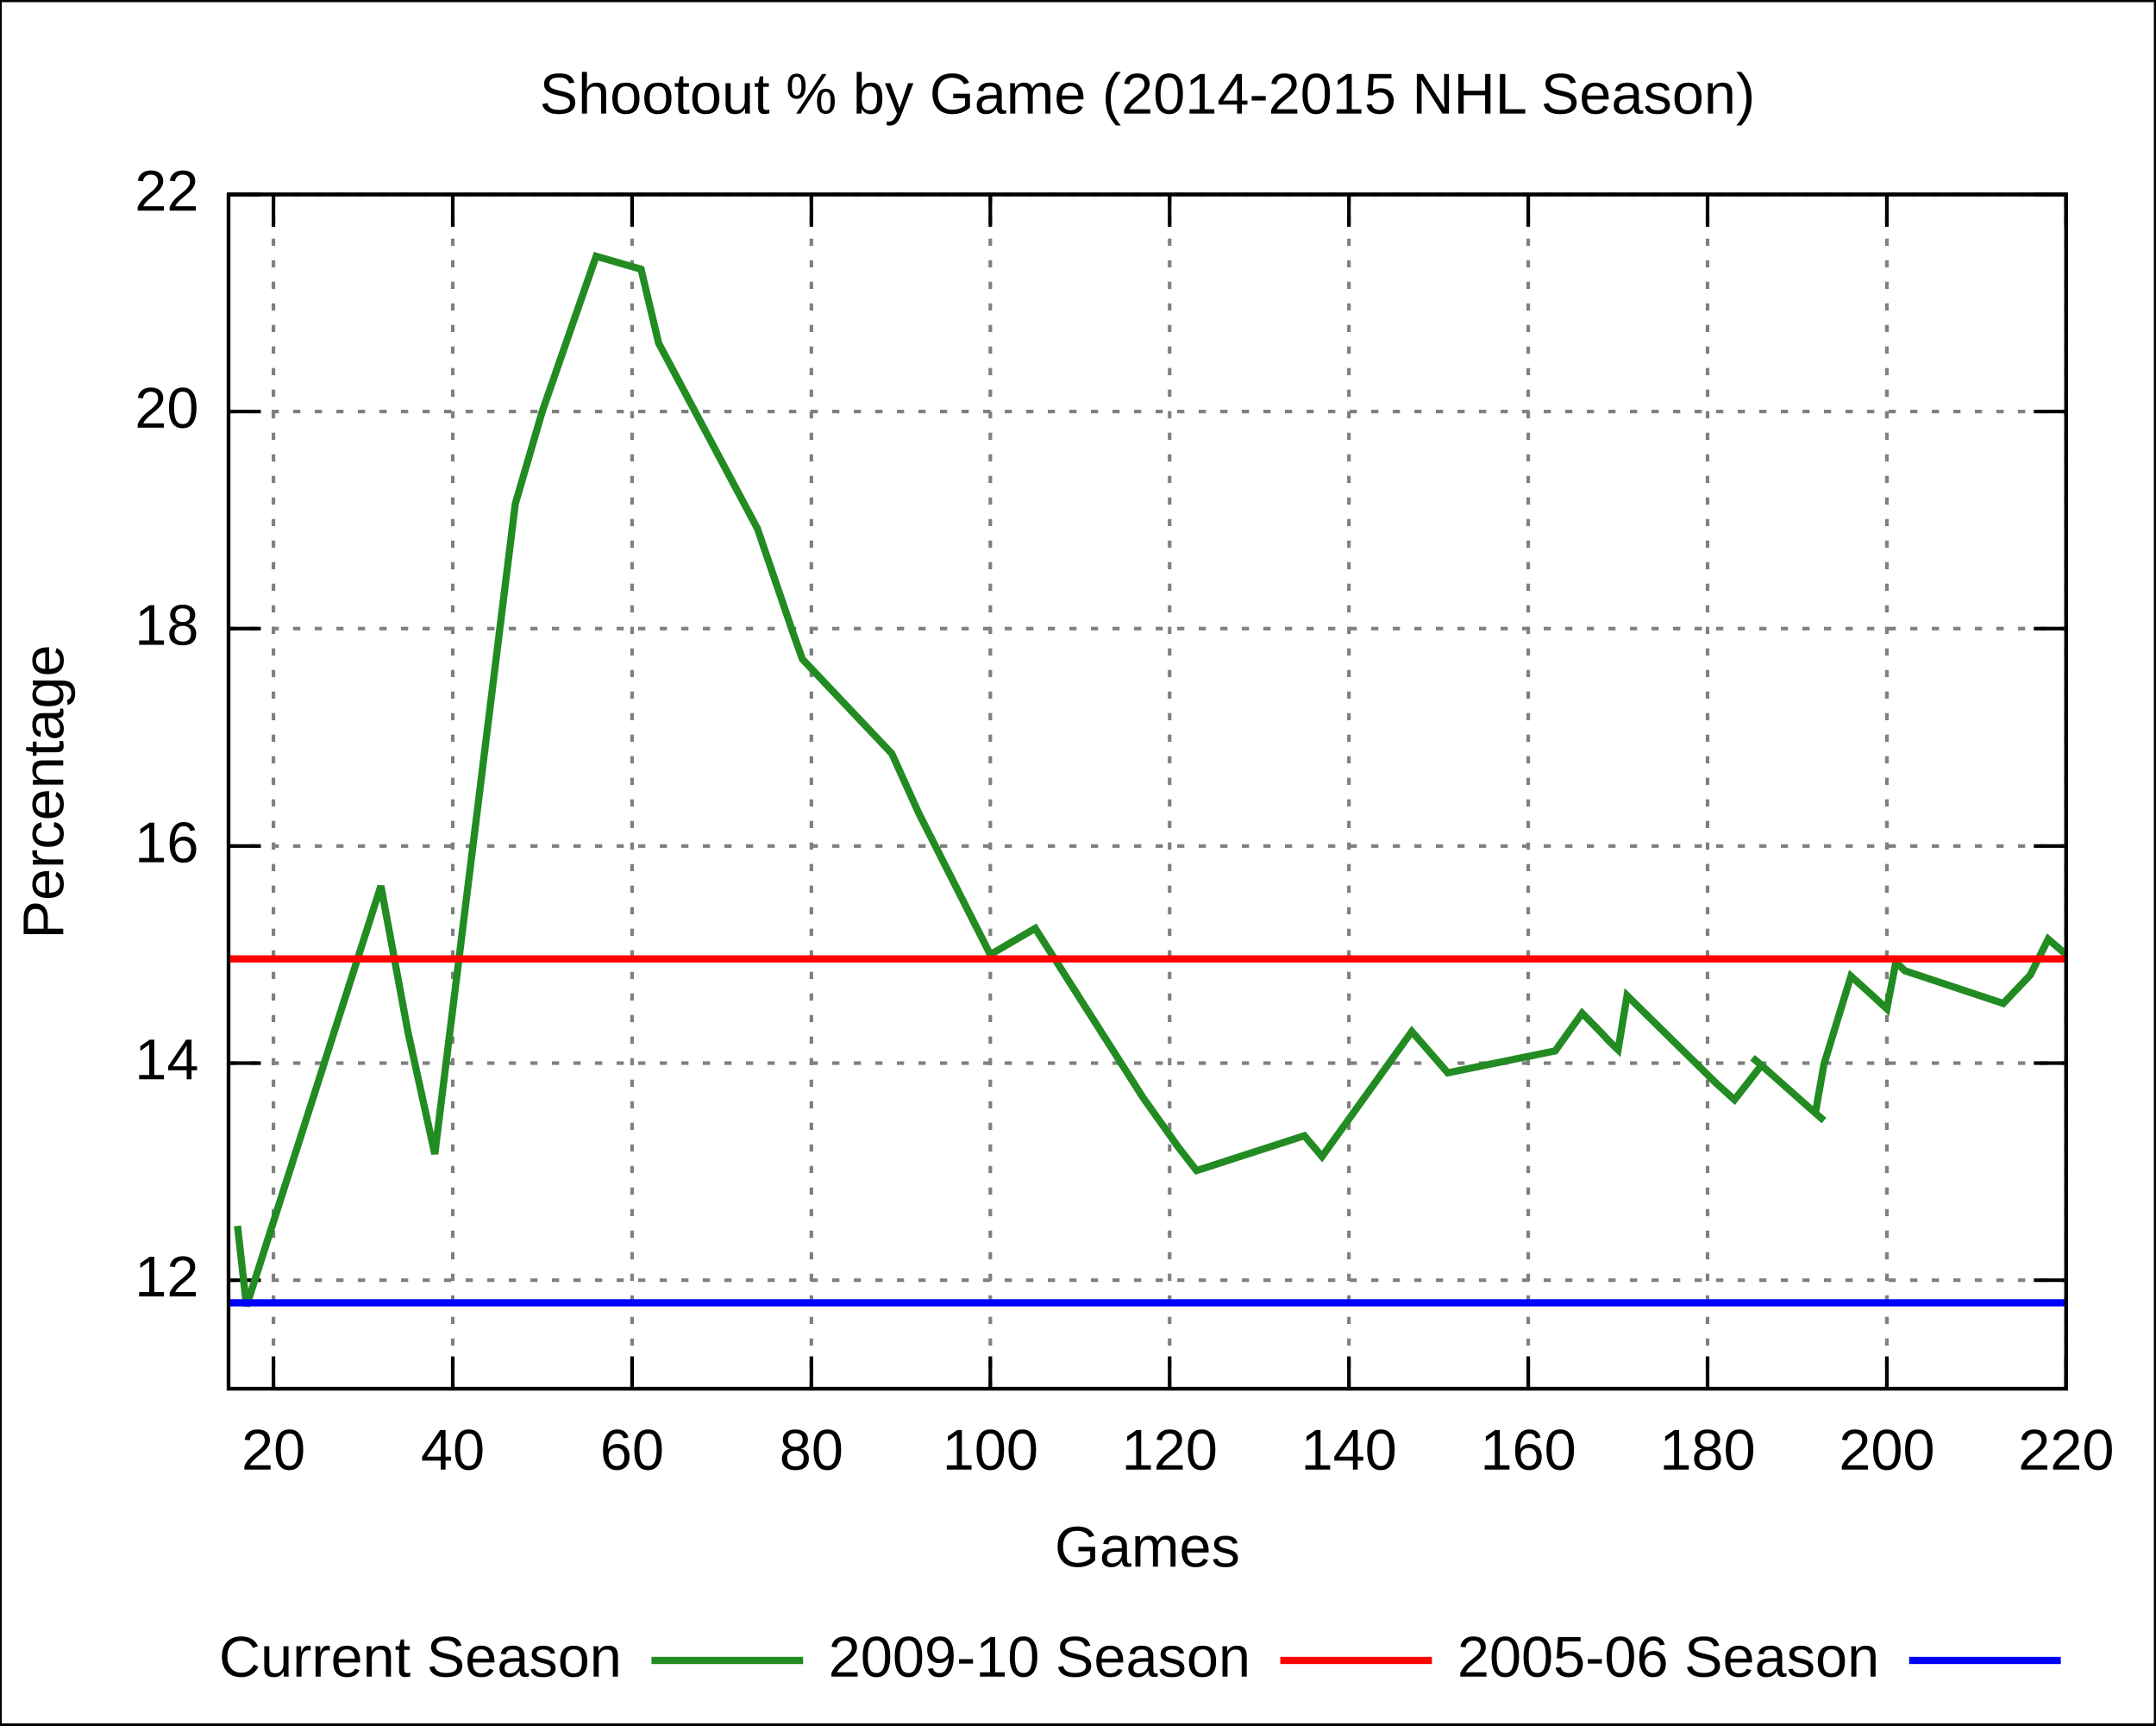
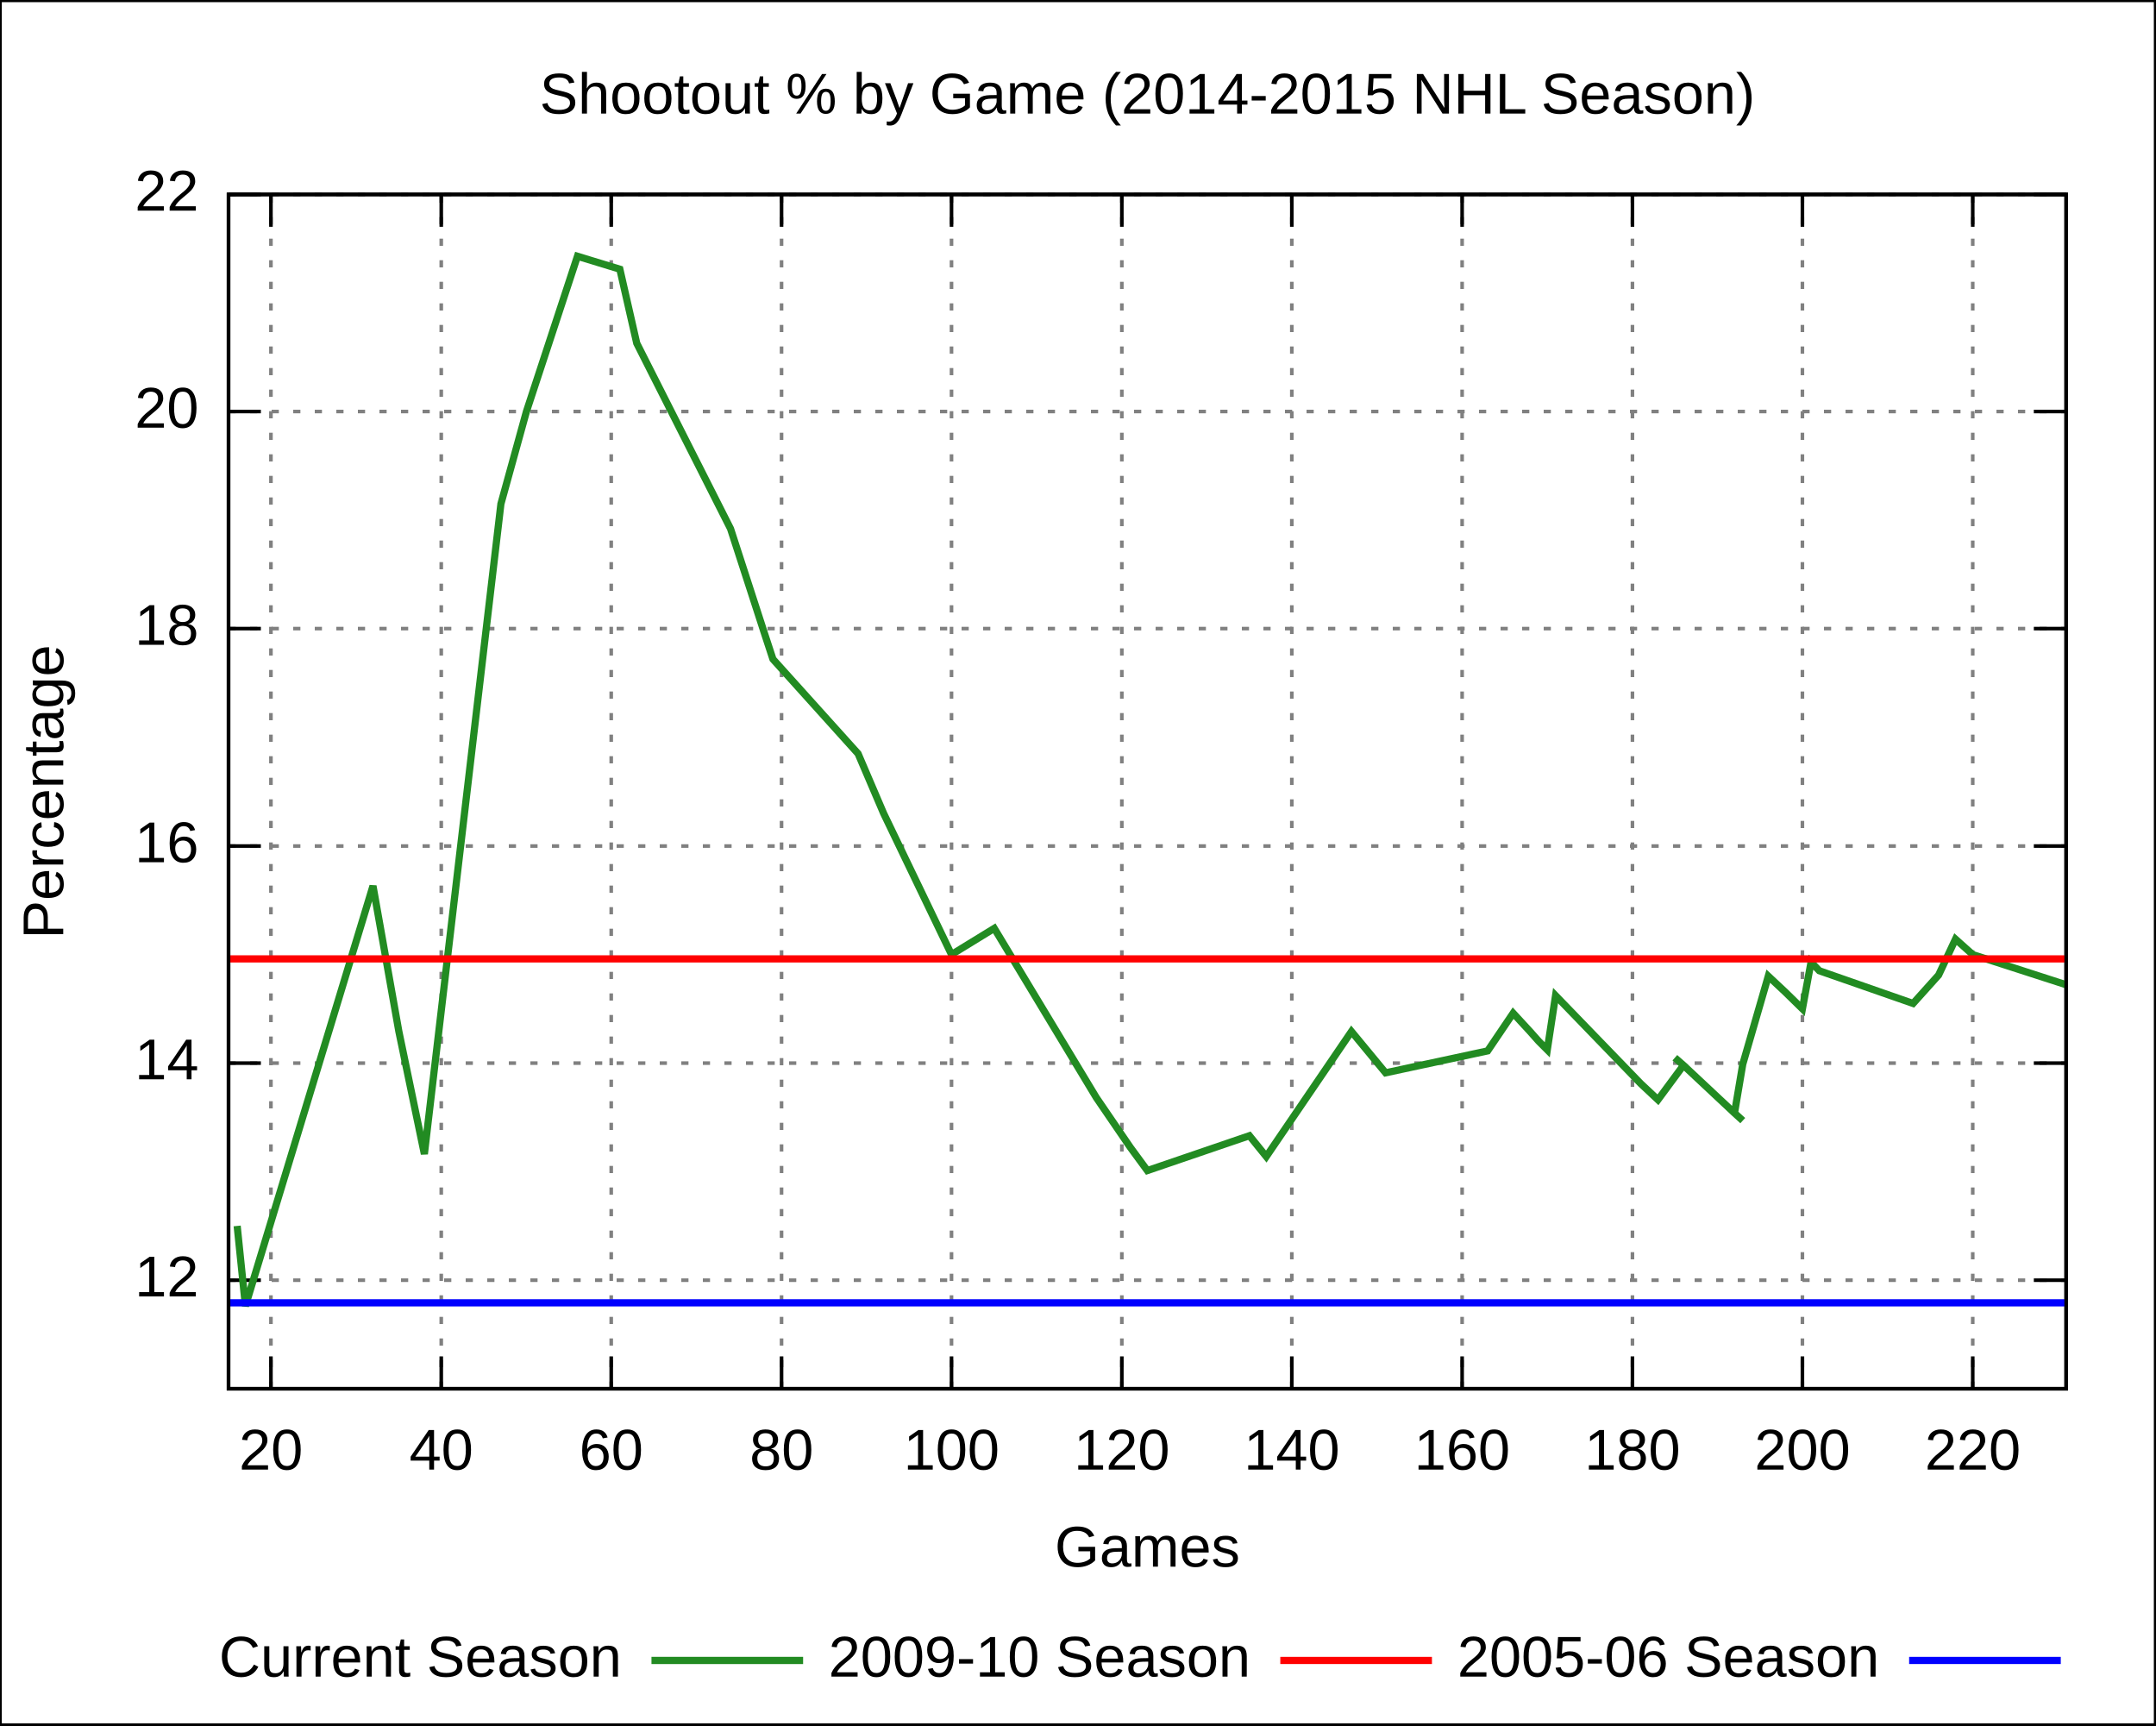
<svg xmlns="http://www.w3.org/2000/svg" xmlns:xlink="http://www.w3.org/1999/xlink" width="600" height="480" viewBox="0 0 600 480">
  <g id="gnuplot_canvas">
    <rect x="0" y="0" width="600" height="480" fill="none" />
    <defs>
      <circle id="gpDot" r="0.5" stroke-width="0.5" />
      <path id="gpPt0" stroke-width="0.222" stroke="currentColor" d="M-1,0 h2 M0,-1 v2" />
      <path id="gpPt1" stroke-width="0.222" stroke="currentColor" d="M-1,-1 L1,1 M1,-1 L-1,1" />
      <path id="gpPt2" stroke-width="0.222" stroke="currentColor" d="M-1,0 L1,0 M0,-1 L0,1 M-1,-1 L1,1 M-1,1 L1,-1" />
      <rect id="gpPt3" stroke-width="0.222" stroke="currentColor" x="-1" y="-1" width="2" height="2" />
      <rect id="gpPt4" stroke-width="0.222" stroke="currentColor" fill="currentColor" x="-1" y="-1" width="2" height="2" />
      <circle id="gpPt5" stroke-width="0.222" stroke="currentColor" cx="0" cy="0" r="1" />
      <use xlink:href="#gpPt5" id="gpPt6" fill="currentColor" stroke="none" />
      <path id="gpPt7" stroke-width="0.222" stroke="currentColor" d="M0,-1.33 L-1.33,0.67 L1.33,0.67 z" />
      <use xlink:href="#gpPt7" id="gpPt8" fill="currentColor" stroke="none" />
      <use xlink:href="#gpPt7" id="gpPt9" stroke="currentColor" transform="rotate(180)" />
      <use xlink:href="#gpPt9" id="gpPt10" fill="currentColor" stroke="none" />
      <use xlink:href="#gpPt3" id="gpPt11" stroke="currentColor" transform="rotate(45)" />
      <use xlink:href="#gpPt11" id="gpPt12" fill="currentColor" stroke="none" />
    </defs>
    <g style="fill:none; color:white; stroke:currentColor; stroke-width:1.00; stroke-linecap:butt; stroke-linejoin:miter">
</g>
    <g style="fill:none; color:black; stroke:currentColor; stroke-width:1.00; stroke-linecap:butt; stroke-linejoin:miter">
      <g style="stroke:none; shape-rendering:crispEdges">
        <polygon fill="rgb(255, 255, 255)" points="0.0,480.0 599.9,480.0 599.9,0.1 0.0,0.1 " />
      </g>
      <path stroke="black" d="M0.0,480.0 L0.0,0.1 L599.9,0.1 L599.9,480.0 L0.0,480.0  " />
    </g>
    <g style="fill:none; color:gray; stroke:currentColor; stroke-width:1.00; stroke-linecap:butt; stroke-linejoin:miter">
      <path stroke="gray" stroke-dasharray=" 2,4" class="gridline" d="M63.6,356.2 L575.0,356.2  " />
    </g>
    <g style="fill:none; color:black; stroke:currentColor; stroke-width:1.00; stroke-linecap:butt; stroke-linejoin:miter">
      <path stroke="black" d="M63.6,356.2 L72.6,356.2 M575.0,356.2 L566.0,356.2  " />
      <g transform="translate(55.3,360.7)" style="stroke:none; fill:black; font-family:Arial; font-size:12.00pt; text-anchor:end">
        <text> 12</text>
      </g>
    </g>
    <g style="fill:none; color:gray; stroke:currentColor; stroke-width:1.00; stroke-linecap:butt; stroke-linejoin:miter">
      <path stroke="gray" stroke-dasharray=" 2,4" class="gridline" d="M63.6,295.8 L575.0,295.8  " />
    </g>
    <g style="fill:none; color:black; stroke:currentColor; stroke-width:1.00; stroke-linecap:butt; stroke-linejoin:miter">
      <path stroke="black" d="M63.6,295.8 L72.6,295.8 M575.0,295.8 L566.0,295.8  " />
      <g transform="translate(55.3,300.3)" style="stroke:none; fill:black; font-family:Arial; font-size:12.00pt; text-anchor:end">
        <text> 14</text>
      </g>
    </g>
    <g style="fill:none; color:gray; stroke:currentColor; stroke-width:1.00; stroke-linecap:butt; stroke-linejoin:miter">
      <path stroke="gray" stroke-dasharray=" 2,4" class="gridline" d="M63.6,235.4 L575.0,235.4  " />
    </g>
    <g style="fill:none; color:black; stroke:currentColor; stroke-width:1.00; stroke-linecap:butt; stroke-linejoin:miter">
      <path stroke="black" d="M63.6,235.4 L72.6,235.4 M575.0,235.4 L566.0,235.4  " />
      <g transform="translate(55.3,239.9)" style="stroke:none; fill:black; font-family:Arial; font-size:12.00pt; text-anchor:end">
        <text> 16</text>
      </g>
    </g>
    <g style="fill:none; color:gray; stroke:currentColor; stroke-width:1.00; stroke-linecap:butt; stroke-linejoin:miter">
      <path stroke="gray" stroke-dasharray=" 2,4" class="gridline" d="M63.6,174.9 L575.0,174.9  " />
    </g>
    <g style="fill:none; color:black; stroke:currentColor; stroke-width:1.00; stroke-linecap:butt; stroke-linejoin:miter">
      <path stroke="black" d="M63.6,174.9 L72.6,174.9 M575.0,174.9 L566.0,174.9  " />
      <g transform="translate(55.3,179.4)" style="stroke:none; fill:black; font-family:Arial; font-size:12.00pt; text-anchor:end">
        <text> 18</text>
      </g>
    </g>
    <g style="fill:none; color:gray; stroke:currentColor; stroke-width:1.00; stroke-linecap:butt; stroke-linejoin:miter">
      <path stroke="gray" stroke-dasharray=" 2,4" class="gridline" d="M63.6,114.5 L575.0,114.5  " />
    </g>
    <g style="fill:none; color:black; stroke:currentColor; stroke-width:1.00; stroke-linecap:butt; stroke-linejoin:miter">
      <path stroke="black" d="M63.6,114.5 L72.6,114.5 M575.0,114.5 L566.0,114.5  " />
      <g transform="translate(55.3,119.0)" style="stroke:none; fill:black; font-family:Arial; font-size:12.00pt; text-anchor:end">
        <text> 20</text>
      </g>
    </g>
    <g style="fill:none; color:gray; stroke:currentColor; stroke-width:1.00; stroke-linecap:butt; stroke-linejoin:miter">
      <path stroke="gray" stroke-dasharray=" 2,4" class="gridline" d="M63.6,54.1 L575.0,54.1  " />
    </g>
    <g style="fill:none; color:black; stroke:currentColor; stroke-width:1.00; stroke-linecap:butt; stroke-linejoin:miter">
      <path stroke="black" d="M63.6,54.1 L72.6,54.1 M575.0,54.1 L566.0,54.1  " />
      <g transform="translate(55.3,58.6)" style="stroke:none; fill:black; font-family:Arial; font-size:12.00pt; text-anchor:end">
        <text> 22</text>
      </g>
    </g>
    <g style="fill:none; color:gray; stroke:currentColor; stroke-width:1.00; stroke-linecap:butt; stroke-linejoin:miter">
-       <path stroke="gray" stroke-dasharray=" 2,4" class="gridline" d="M76.1,386.4 L76.1,54.1  " />
-     </g>
-     <g style="fill:none; color:black; stroke:currentColor; stroke-width:1.00; stroke-linecap:butt; stroke-linejoin:miter">
-       <path stroke="black" d="M76.1,386.4 L76.1,377.4 M76.1,54.1 L76.1,63.1  " />
-       <g transform="translate(76.1,408.9)" style="stroke:none; fill:black; font-family:Arial; font-size:12.00pt; text-anchor:middle">
+       <path stroke="gray" stroke-dasharray=" 2,4" class="gridline" d="M75.4,386.4 L75.4,54.1  " />
+     </g>
+     <g style="fill:none; color:black; stroke:currentColor; stroke-width:1.00; stroke-linecap:butt; stroke-linejoin:miter">
+       <path stroke="black" d="M75.4,386.4 L75.4,377.4 M75.4,54.1 L75.4,63.1  " />
+       <g transform="translate(75.4,408.9)" style="stroke:none; fill:black; font-family:Arial; font-size:12.00pt; text-anchor:middle">
        <text> 20</text>
      </g>
    </g>
    <g style="fill:none; color:gray; stroke:currentColor; stroke-width:1.00; stroke-linecap:butt; stroke-linejoin:miter">
-       <path stroke="gray" stroke-dasharray=" 2,4" class="gridline" d="M126.0,386.4 L126.0,54.1  " />
-     </g>
-     <g style="fill:none; color:black; stroke:currentColor; stroke-width:1.00; stroke-linecap:butt; stroke-linejoin:miter">
-       <path stroke="black" d="M126.0,386.4 L126.0,377.4 M126.0,54.1 L126.0,63.1  " />
-       <g transform="translate(126.0,408.9)" style="stroke:none; fill:black; font-family:Arial; font-size:12.00pt; text-anchor:middle">
+       <path stroke="gray" stroke-dasharray=" 2,4" class="gridline" d="M122.8,386.4 L122.8,54.1  " />
+     </g>
+     <g style="fill:none; color:black; stroke:currentColor; stroke-width:1.00; stroke-linecap:butt; stroke-linejoin:miter">
+       <path stroke="black" d="M122.8,386.4 L122.8,377.4 M122.8,54.1 L122.8,63.1  " />
+       <g transform="translate(122.8,408.9)" style="stroke:none; fill:black; font-family:Arial; font-size:12.00pt; text-anchor:middle">
        <text> 40</text>
      </g>
    </g>
    <g style="fill:none; color:gray; stroke:currentColor; stroke-width:1.00; stroke-linecap:butt; stroke-linejoin:miter">
-       <path stroke="gray" stroke-dasharray=" 2,4" class="gridline" d="M175.9,386.4 L175.9,54.1  " />
-     </g>
-     <g style="fill:none; color:black; stroke:currentColor; stroke-width:1.00; stroke-linecap:butt; stroke-linejoin:miter">
-       <path stroke="black" d="M175.9,386.4 L175.9,377.4 M175.9,54.1 L175.9,63.1  " />
-       <g transform="translate(175.9,408.9)" style="stroke:none; fill:black; font-family:Arial; font-size:12.00pt; text-anchor:middle">
+       <path stroke="gray" stroke-dasharray=" 2,4" class="gridline" d="M170.1,386.4 L170.1,54.1  " />
+     </g>
+     <g style="fill:none; color:black; stroke:currentColor; stroke-width:1.00; stroke-linecap:butt; stroke-linejoin:miter">
+       <path stroke="black" d="M170.1,386.4 L170.1,377.4 M170.1,54.1 L170.1,63.1  " />
+       <g transform="translate(170.1,408.9)" style="stroke:none; fill:black; font-family:Arial; font-size:12.00pt; text-anchor:middle">
        <text> 60</text>
      </g>
    </g>
    <g style="fill:none; color:gray; stroke:currentColor; stroke-width:1.00; stroke-linecap:butt; stroke-linejoin:miter">
-       <path stroke="gray" stroke-dasharray=" 2,4" class="gridline" d="M225.8,386.4 L225.8,54.1  " />
-     </g>
-     <g style="fill:none; color:black; stroke:currentColor; stroke-width:1.00; stroke-linecap:butt; stroke-linejoin:miter">
-       <path stroke="black" d="M225.8,386.4 L225.8,377.4 M225.8,54.1 L225.8,63.1  " />
-       <g transform="translate(225.8,408.9)" style="stroke:none; fill:black; font-family:Arial; font-size:12.00pt; text-anchor:middle">
+       <path stroke="gray" stroke-dasharray=" 2,4" class="gridline" d="M217.5,386.4 L217.5,54.1  " />
+     </g>
+     <g style="fill:none; color:black; stroke:currentColor; stroke-width:1.00; stroke-linecap:butt; stroke-linejoin:miter">
+       <path stroke="black" d="M217.5,386.4 L217.5,377.4 M217.5,54.1 L217.5,63.1  " />
+       <g transform="translate(217.5,408.9)" style="stroke:none; fill:black; font-family:Arial; font-size:12.00pt; text-anchor:middle">
        <text> 80</text>
      </g>
    </g>
    <g style="fill:none; color:gray; stroke:currentColor; stroke-width:1.00; stroke-linecap:butt; stroke-linejoin:miter">
-       <path stroke="gray" stroke-dasharray=" 2,4" class="gridline" d="M275.6,386.4 L275.6,54.1  " />
-     </g>
-     <g style="fill:none; color:black; stroke:currentColor; stroke-width:1.00; stroke-linecap:butt; stroke-linejoin:miter">
-       <path stroke="black" d="M275.6,386.4 L275.6,377.4 M275.6,54.1 L275.6,63.1  " />
-       <g transform="translate(275.6,408.9)" style="stroke:none; fill:black; font-family:Arial; font-size:12.00pt; text-anchor:middle">
+       <path stroke="gray" stroke-dasharray=" 2,4" class="gridline" d="M264.8,386.4 L264.8,54.1  " />
+     </g>
+     <g style="fill:none; color:black; stroke:currentColor; stroke-width:1.00; stroke-linecap:butt; stroke-linejoin:miter">
+       <path stroke="black" d="M264.8,386.4 L264.8,377.4 M264.8,54.1 L264.8,63.1  " />
+       <g transform="translate(264.8,408.9)" style="stroke:none; fill:black; font-family:Arial; font-size:12.00pt; text-anchor:middle">
        <text> 100</text>
      </g>
    </g>
    <g style="fill:none; color:gray; stroke:currentColor; stroke-width:1.00; stroke-linecap:butt; stroke-linejoin:miter">
-       <path stroke="gray" stroke-dasharray=" 2,4" class="gridline" d="M325.5,386.4 L325.5,54.1  " />
-     </g>
-     <g style="fill:none; color:black; stroke:currentColor; stroke-width:1.00; stroke-linecap:butt; stroke-linejoin:miter">
-       <path stroke="black" d="M325.5,386.4 L325.5,377.4 M325.5,54.1 L325.5,63.1  " />
-       <g transform="translate(325.5,408.9)" style="stroke:none; fill:black; font-family:Arial; font-size:12.00pt; text-anchor:middle">
+       <path stroke="gray" stroke-dasharray=" 2,4" class="gridline" d="M312.2,386.4 L312.2,54.1  " />
+     </g>
+     <g style="fill:none; color:black; stroke:currentColor; stroke-width:1.00; stroke-linecap:butt; stroke-linejoin:miter">
+       <path stroke="black" d="M312.2,386.4 L312.2,377.4 M312.2,54.1 L312.2,63.1  " />
+       <g transform="translate(312.2,408.9)" style="stroke:none; fill:black; font-family:Arial; font-size:12.00pt; text-anchor:middle">
        <text> 120</text>
      </g>
    </g>
    <g style="fill:none; color:gray; stroke:currentColor; stroke-width:1.00; stroke-linecap:butt; stroke-linejoin:miter">
-       <path stroke="gray" stroke-dasharray=" 2,4" class="gridline" d="M375.4,386.4 L375.4,54.1  " />
-     </g>
-     <g style="fill:none; color:black; stroke:currentColor; stroke-width:1.00; stroke-linecap:butt; stroke-linejoin:miter">
-       <path stroke="black" d="M375.4,386.4 L375.4,377.4 M375.4,54.1 L375.4,63.1  " />
-       <g transform="translate(375.4,408.9)" style="stroke:none; fill:black; font-family:Arial; font-size:12.00pt; text-anchor:middle">
+       <path stroke="gray" stroke-dasharray=" 2,4" class="gridline" d="M359.5,386.4 L359.5,54.1  " />
+     </g>
+     <g style="fill:none; color:black; stroke:currentColor; stroke-width:1.00; stroke-linecap:butt; stroke-linejoin:miter">
+       <path stroke="black" d="M359.5,386.4 L359.5,377.4 M359.5,54.1 L359.5,63.1  " />
+       <g transform="translate(359.5,408.9)" style="stroke:none; fill:black; font-family:Arial; font-size:12.00pt; text-anchor:middle">
        <text> 140</text>
      </g>
    </g>
    <g style="fill:none; color:gray; stroke:currentColor; stroke-width:1.00; stroke-linecap:butt; stroke-linejoin:miter">
-       <path stroke="gray" stroke-dasharray=" 2,4" class="gridline" d="M425.3,386.4 L425.3,54.1  " />
-     </g>
-     <g style="fill:none; color:black; stroke:currentColor; stroke-width:1.00; stroke-linecap:butt; stroke-linejoin:miter">
-       <path stroke="black" d="M425.3,386.4 L425.3,377.4 M425.3,54.1 L425.3,63.1  " />
-       <g transform="translate(425.3,408.9)" style="stroke:none; fill:black; font-family:Arial; font-size:12.00pt; text-anchor:middle">
+       <path stroke="gray" stroke-dasharray=" 2,4" class="gridline" d="M406.9,386.4 L406.9,54.1  " />
+     </g>
+     <g style="fill:none; color:black; stroke:currentColor; stroke-width:1.00; stroke-linecap:butt; stroke-linejoin:miter">
+       <path stroke="black" d="M406.9,386.4 L406.9,377.4 M406.9,54.1 L406.9,63.1  " />
+       <g transform="translate(406.9,408.9)" style="stroke:none; fill:black; font-family:Arial; font-size:12.00pt; text-anchor:middle">
        <text> 160</text>
      </g>
    </g>
    <g style="fill:none; color:gray; stroke:currentColor; stroke-width:1.00; stroke-linecap:butt; stroke-linejoin:miter">
-       <path stroke="gray" stroke-dasharray=" 2,4" class="gridline" d="M475.2,386.4 L475.2,54.1  " />
-     </g>
-     <g style="fill:none; color:black; stroke:currentColor; stroke-width:1.00; stroke-linecap:butt; stroke-linejoin:miter">
-       <path stroke="black" d="M475.2,386.4 L475.2,377.4 M475.2,54.1 L475.2,63.1  " />
-       <g transform="translate(475.2,408.9)" style="stroke:none; fill:black; font-family:Arial; font-size:12.00pt; text-anchor:middle">
+       <path stroke="gray" stroke-dasharray=" 2,4" class="gridline" d="M454.3,386.4 L454.3,54.1  " />
+     </g>
+     <g style="fill:none; color:black; stroke:currentColor; stroke-width:1.00; stroke-linecap:butt; stroke-linejoin:miter">
+       <path stroke="black" d="M454.3,386.4 L454.3,377.4 M454.3,54.1 L454.3,63.1  " />
+       <g transform="translate(454.3,408.9)" style="stroke:none; fill:black; font-family:Arial; font-size:12.00pt; text-anchor:middle">
        <text> 180</text>
      </g>
    </g>
    <g style="fill:none; color:gray; stroke:currentColor; stroke-width:1.00; stroke-linecap:butt; stroke-linejoin:miter">
-       <path stroke="gray" stroke-dasharray=" 2,4" class="gridline" d="M525.1,386.4 L525.1,54.1  " />
-     </g>
-     <g style="fill:none; color:black; stroke:currentColor; stroke-width:1.00; stroke-linecap:butt; stroke-linejoin:miter">
-       <path stroke="black" d="M525.1,386.4 L525.1,377.4 M525.1,54.1 L525.1,63.1  " />
-       <g transform="translate(525.1,408.9)" style="stroke:none; fill:black; font-family:Arial; font-size:12.00pt; text-anchor:middle">
+       <path stroke="gray" stroke-dasharray=" 2,4" class="gridline" d="M501.6,386.4 L501.6,54.1  " />
+     </g>
+     <g style="fill:none; color:black; stroke:currentColor; stroke-width:1.00; stroke-linecap:butt; stroke-linejoin:miter">
+       <path stroke="black" d="M501.6,386.4 L501.6,377.4 M501.6,54.1 L501.6,63.1  " />
+       <g transform="translate(501.6,408.9)" style="stroke:none; fill:black; font-family:Arial; font-size:12.00pt; text-anchor:middle">
        <text> 200</text>
      </g>
    </g>
    <g style="fill:none; color:gray; stroke:currentColor; stroke-width:1.00; stroke-linecap:butt; stroke-linejoin:miter">
-       <path stroke="gray" stroke-dasharray=" 2,4" class="gridline" d="M575.0,386.4 L575.0,54.1  " />
-     </g>
-     <g style="fill:none; color:black; stroke:currentColor; stroke-width:1.00; stroke-linecap:butt; stroke-linejoin:miter">
-       <path stroke="black" d="M575.0,386.4 L575.0,377.4 M575.0,54.1 L575.0,63.1  " />
-       <g transform="translate(575.0,408.9)" style="stroke:none; fill:black; font-family:Arial; font-size:12.00pt; text-anchor:middle">
+       <path stroke="gray" stroke-dasharray=" 2,4" class="gridline" d="M549.0,386.4 L549.0,54.1  " />
+     </g>
+     <g style="fill:none; color:black; stroke:currentColor; stroke-width:1.00; stroke-linecap:butt; stroke-linejoin:miter">
+       <path stroke="black" d="M549.0,386.4 L549.0,377.4 M549.0,54.1 L549.0,63.1  " />
+       <g transform="translate(549.0,408.9)" style="stroke:none; fill:black; font-family:Arial; font-size:12.00pt; text-anchor:middle">
        <text> 220</text>
      </g>
      <path stroke="black" d="M63.6,54.1 L63.6,386.4 L575.0,386.4 L575.0,54.1 L63.6,54.1 Z  " />
      <g transform="translate(17.6,220.3) rotate(270)" style="stroke:none; fill:black; font-family:Arial; font-size:12.00pt; text-anchor:middle">
        <text>Percentage</text>
      </g>
      <g transform="translate(319.3,435.9)" style="stroke:none; fill:black; font-family:Arial; font-size:12.00pt; text-anchor:middle">
        <text>Games</text>
      </g>
      <g transform="translate(319.3,31.6)" style="stroke:none; fill:black; font-family:Arial; font-size:12.00pt; text-anchor:middle">
        <text>Shootout % by Game (2014-2015 NHL Season)</text>
      </g>
    </g>
    <g id="gnuplot_plot_1">
      <g style="fill:none; color:white; stroke:black; stroke-width:2.00; stroke-linecap:butt; stroke-linejoin:miter">
</g>
      <g style="fill:none; color:red; stroke:currentColor; stroke-width:2.00; stroke-linecap:butt; stroke-linejoin:miter">
        <g transform="translate(173.0,466.5)" style="stroke:none; fill:black; font-family:Arial; font-size:12.00pt; text-anchor:end">
          <text>Current Season</text>
        </g>
-         <path stroke="rgb( 34, 139,  34)" d="M181.3,462.0 L223.5,462.0 M66.1,341.1 L68.6,363.4 L106.0,246.5 L113.5,287.0 L121.0,321.1 L143.4,140.2    L150.9,114.5 L165.9,71.3 L178.4,74.9 L183.3,95.5 L210.8,147.1 L220.8,176.4 L223.3,183.4 L248.2,209.7    L255.7,226.3 L275.6,265.6 L288.1,258.3 L318.1,305.4 L328.0,319.3 L333.0,325.7 L363.0,316.0 L367.9,321.8    L392.9,287.0 L402.9,298.5 L432.8,292.4 L440.3,281.9 L445.3,287.0 L447.8,289.7 L450.3,292.1 L452.8,277.0    L477.7,301.5 L482.7,306.0 L490.2,296.4 L487.7,294.3 L490.2,296.4 L505.2,309.7 L507.6,311.8 L505.2,309.7    L507.6,296.1 L515.1,271.6 L520.1,276.1 L525.1,280.7 L527.6,267.7 L530.1,270.1 L557.5,279.2 L565.0,271.3    L570.0,261.3 L575.0,265.6  " />
+         <path stroke="rgb( 34, 139,  34)" d="M181.3,462.0 L223.5,462.0 M66.0,341.1 L68.3,363.4 L103.8,246.5 L111.0,287.0 L118.1,321.1 L139.4,140.2    L146.5,114.5 L160.7,71.3 L172.5,74.9 L177.2,95.5 L203.3,147.1 L212.8,176.4 L215.1,183.4 L238.8,209.7    L245.9,226.3 L264.8,265.6 L276.7,258.3 L305.1,305.4 L314.6,319.3 L319.3,325.7 L347.7,316.0 L352.4,321.8    L376.1,287.0 L385.6,298.5 L414.0,292.4 L421.1,281.9 L425.8,287.0 L428.2,289.7 L430.6,292.1 L432.9,277.0    L456.6,301.5 L461.4,306.0 L468.5,296.4 L466.1,294.3 L468.5,296.4 L482.7,309.7 L485.0,311.8 L482.7,309.7    L485.0,296.1 L492.1,271.6 L496.9,276.1 L501.6,280.7 L504.0,267.7 L506.3,270.1 L532.4,279.2 L539.5,271.3    L544.2,261.3 L549.0,265.6 L575.0,274.0  " />
      </g>
    </g>
    <g id="gnuplot_plot_2">
      <g style="fill:none; color:green; stroke:currentColor; stroke-width:2.00; stroke-linecap:butt; stroke-linejoin:miter">
        <g transform="translate(348.0,466.5)" style="stroke:none; fill:black; font-family:Arial; font-size:12.00pt; text-anchor:end">
          <text>2009-10 Season</text>
        </g>
        <path stroke="rgb(255,   0,   0)" d="M356.3,462.0 L398.5,462.0 M63.6,266.8 L68.8,266.8 L73.9,266.8 L79.1,266.8 L84.3,266.8 L89.4,266.8    L94.6,266.8 L99.8,266.8 L104.9,266.8 L110.1,266.8 L115.3,266.8 L120.4,266.8 L125.6,266.8 L130.8,266.8    L135.9,266.8 L141.1,266.8 L146.3,266.8 L151.4,266.8 L156.6,266.8 L161.7,266.8 L166.9,266.8 L172.1,266.8    L177.2,266.8 L182.4,266.8 L187.6,266.8 L192.7,266.8 L197.9,266.8 L203.1,266.8 L208.2,266.8 L213.4,266.8    L218.6,266.8 L223.7,266.8 L228.9,266.8 L234.1,266.8 L239.2,266.8 L244.4,266.8 L249.6,266.8 L254.7,266.8    L259.9,266.8 L265.1,266.8 L270.2,266.8 L275.4,266.8 L280.6,266.8 L285.7,266.8 L290.9,266.8 L296.1,266.8    L301.2,266.8 L306.4,266.8 L311.6,266.8 L316.7,266.8 L321.9,266.8 L327.0,266.8 L332.2,266.8 L337.4,266.8    L342.5,266.8 L347.7,266.8 L352.9,266.8 L358.0,266.8 L363.2,266.8 L368.4,266.8 L373.5,266.8 L378.7,266.8    L383.9,266.8 L389.0,266.8 L394.2,266.8 L399.4,266.8 L404.5,266.8 L409.7,266.8 L414.9,266.8 L420.0,266.8    L425.2,266.8 L430.4,266.8 L435.5,266.8 L440.7,266.8 L445.9,266.8 L451.0,266.8 L456.2,266.8 L461.4,266.8    L466.5,266.8 L471.7,266.8 L476.9,266.8 L482.0,266.8 L487.2,266.8 L492.3,266.8 L497.5,266.8 L502.7,266.8    L507.8,266.8 L513.0,266.8 L518.2,266.8 L523.3,266.8 L528.5,266.8 L533.7,266.8 L538.8,266.8 L544.0,266.8    L549.2,266.8 L554.3,266.8 L559.5,266.8 L564.7,266.8 L569.8,266.8 L575.0,266.8  " />
      </g>
    </g>
    <g id="gnuplot_plot_3">
      <g style="fill:none; color:blue; stroke:currentColor; stroke-width:2.00; stroke-linecap:butt; stroke-linejoin:miter">
        <g transform="translate(523.0,466.5)" style="stroke:none; fill:black; font-family:Arial; font-size:12.00pt; text-anchor:end">
          <text>2005-06 Season</text>
        </g>
        <path stroke="rgb(  0,   0, 255)" d="M531.3,462.0 L573.5,462.0 M63.6,362.5 L68.8,362.5 L73.9,362.5 L79.1,362.5 L84.3,362.5 L89.4,362.5    L94.6,362.5 L99.8,362.5 L104.9,362.5 L110.1,362.5 L115.3,362.5 L120.4,362.5 L125.6,362.5 L130.8,362.5    L135.9,362.5 L141.1,362.5 L146.3,362.5 L151.4,362.5 L156.6,362.5 L161.7,362.5 L166.9,362.5 L172.1,362.5    L177.2,362.5 L182.4,362.5 L187.6,362.5 L192.7,362.5 L197.9,362.5 L203.1,362.5 L208.2,362.5 L213.4,362.5    L218.6,362.5 L223.7,362.5 L228.9,362.5 L234.1,362.5 L239.2,362.5 L244.4,362.5 L249.6,362.5 L254.7,362.5    L259.9,362.5 L265.1,362.5 L270.2,362.5 L275.4,362.5 L280.6,362.5 L285.7,362.5 L290.9,362.5 L296.1,362.5    L301.2,362.5 L306.4,362.5 L311.6,362.5 L316.7,362.5 L321.9,362.5 L327.0,362.5 L332.2,362.5 L337.4,362.5    L342.5,362.5 L347.7,362.5 L352.9,362.5 L358.0,362.5 L363.2,362.5 L368.4,362.5 L373.5,362.5 L378.7,362.5    L383.9,362.5 L389.0,362.5 L394.2,362.5 L399.4,362.5 L404.5,362.5 L409.7,362.5 L414.9,362.5 L420.0,362.5    L425.2,362.5 L430.4,362.5 L435.5,362.5 L440.7,362.5 L445.9,362.5 L451.0,362.5 L456.2,362.5 L461.4,362.5    L466.5,362.5 L471.7,362.5 L476.9,362.5 L482.0,362.5 L487.2,362.5 L492.3,362.5 L497.5,362.5 L502.7,362.5    L507.8,362.5 L513.0,362.5 L518.2,362.5 L523.3,362.5 L528.5,362.5 L533.7,362.5 L538.8,362.5 L544.0,362.5    L549.2,362.5 L554.3,362.5 L559.5,362.5 L564.7,362.5 L569.8,362.5 L575.0,362.5  " />
      </g>
    </g>
    <g style="fill:none; color:white; stroke:rgb(  0,   0, 255); stroke-width:1.00; stroke-linecap:butt; stroke-linejoin:miter">
</g>
    <g style="fill:none; color:black; stroke:currentColor; stroke-width:1.00; stroke-linecap:butt; stroke-linejoin:miter">
      <path stroke="black" d="M63.6,54.1 L63.6,386.4 L575.0,386.4 L575.0,54.1 L63.6,54.1 Z  " />
    </g>
  </g>
</svg>
